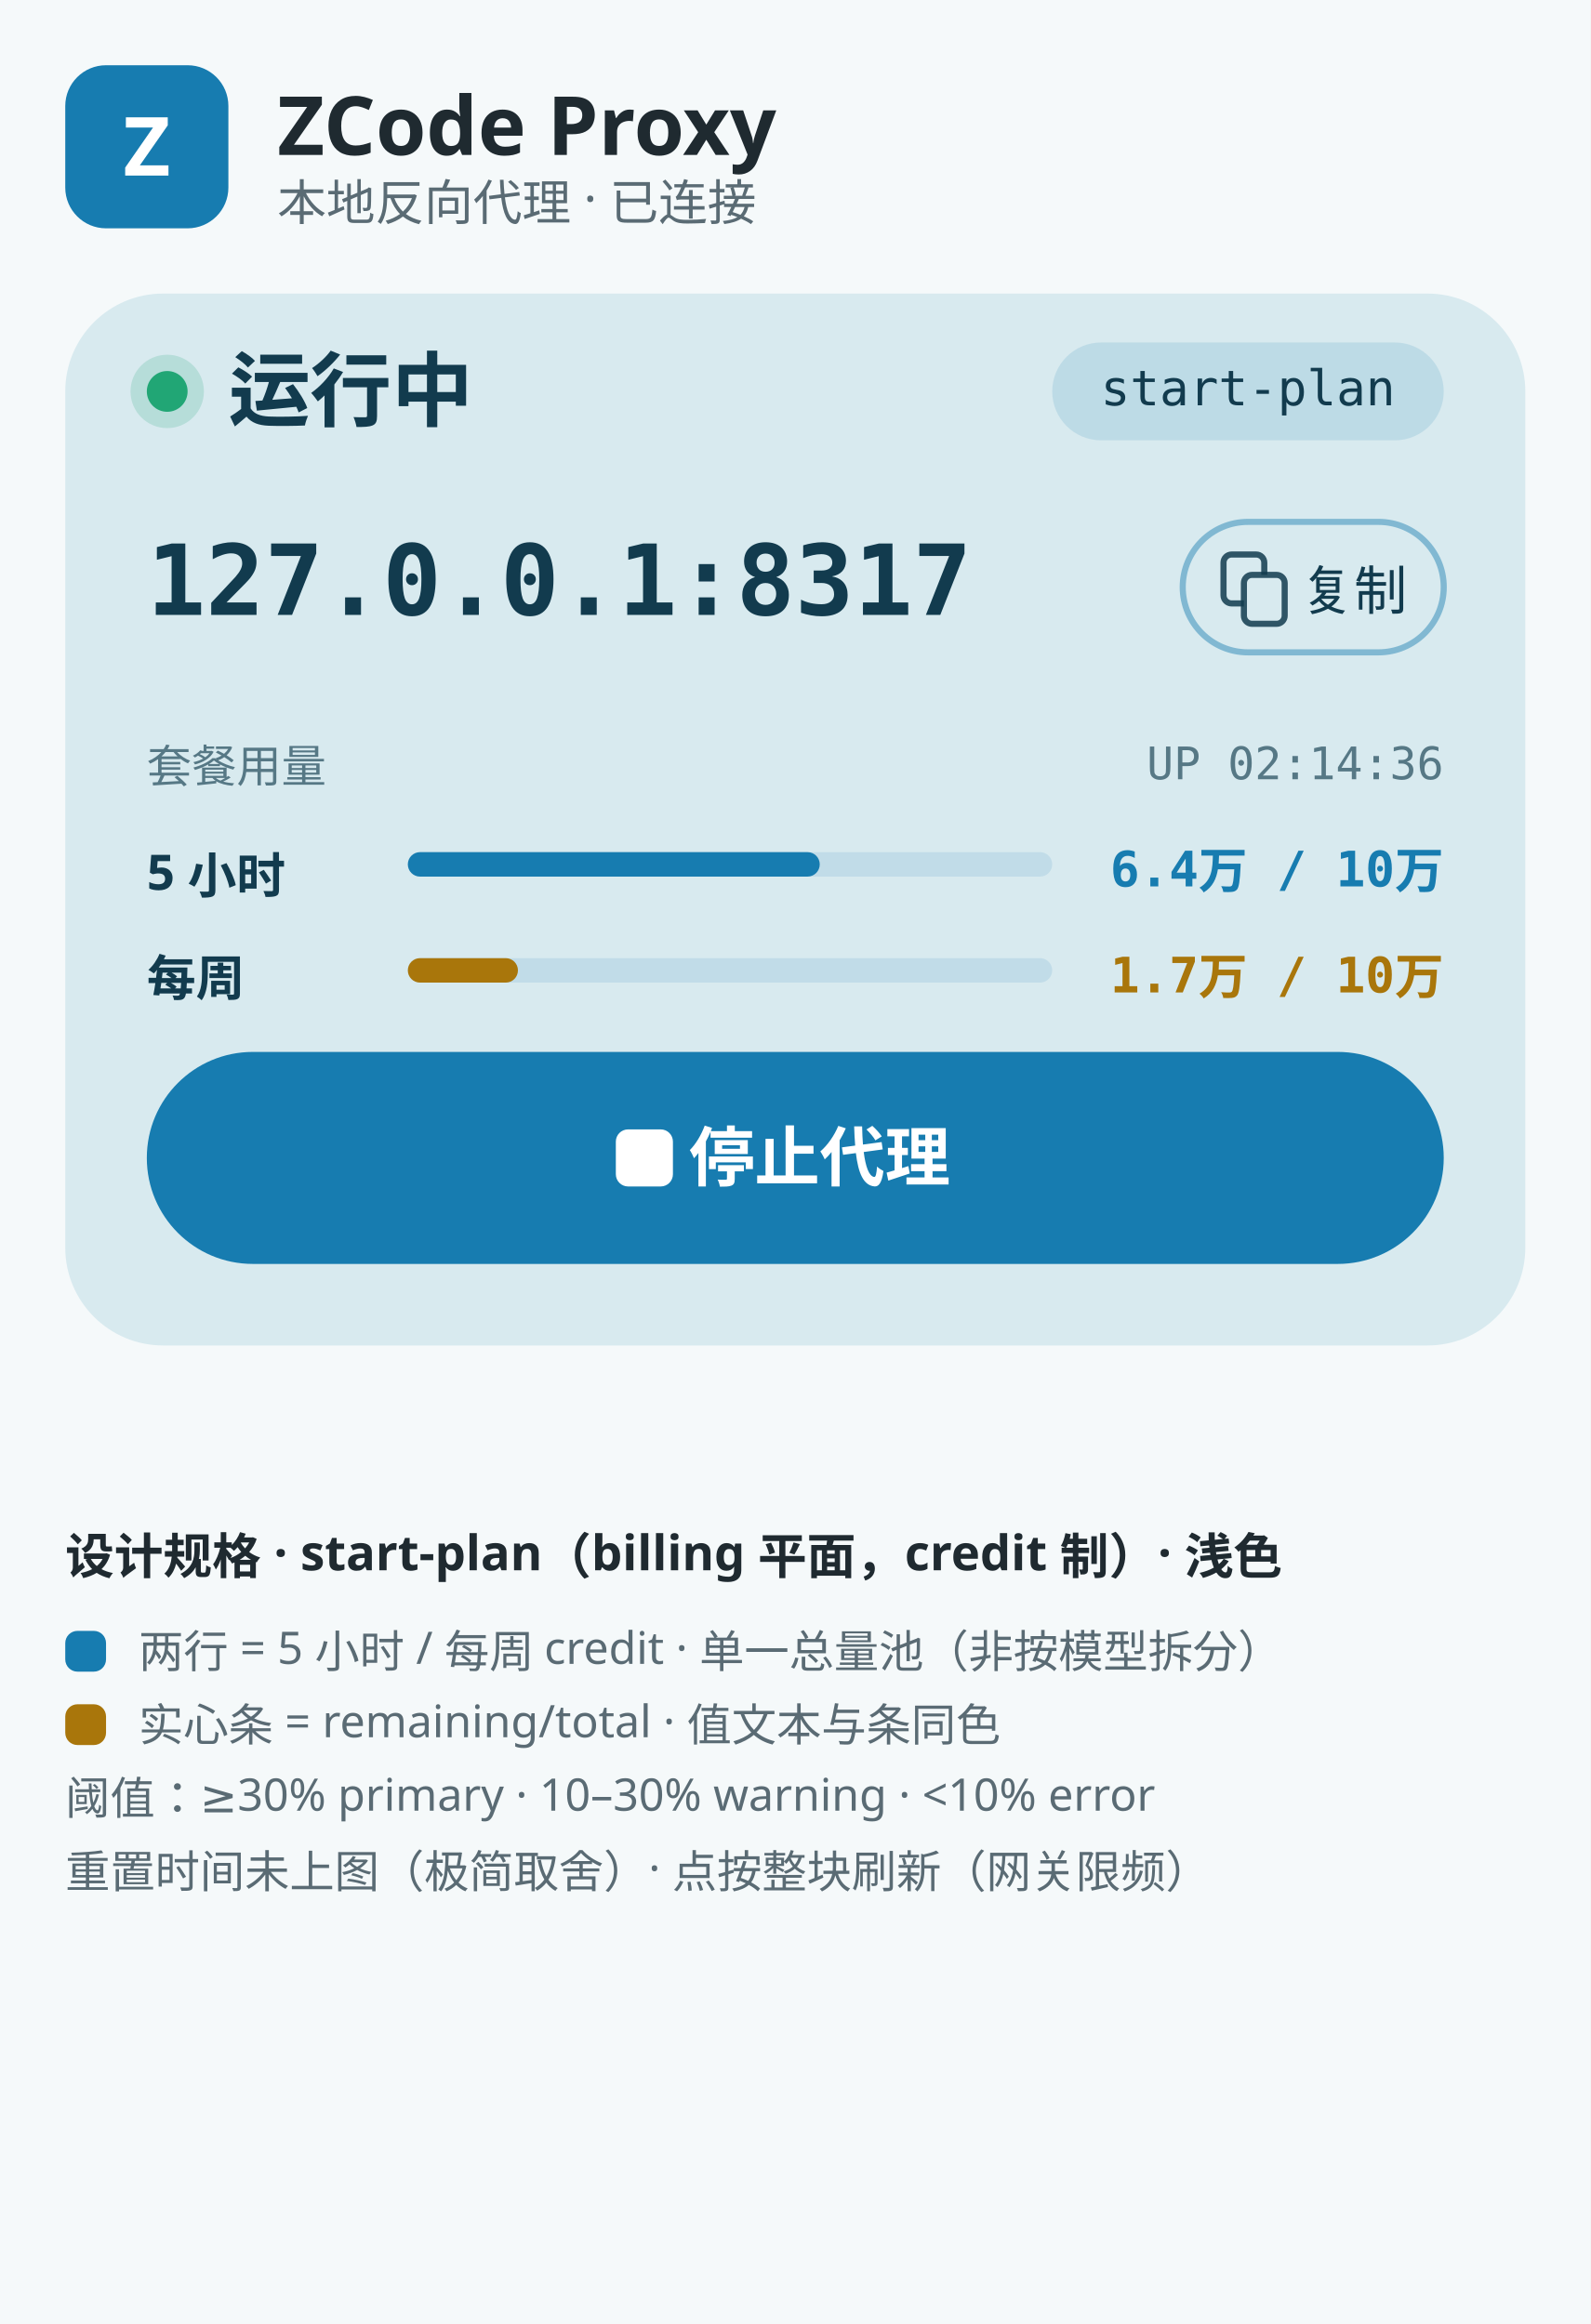
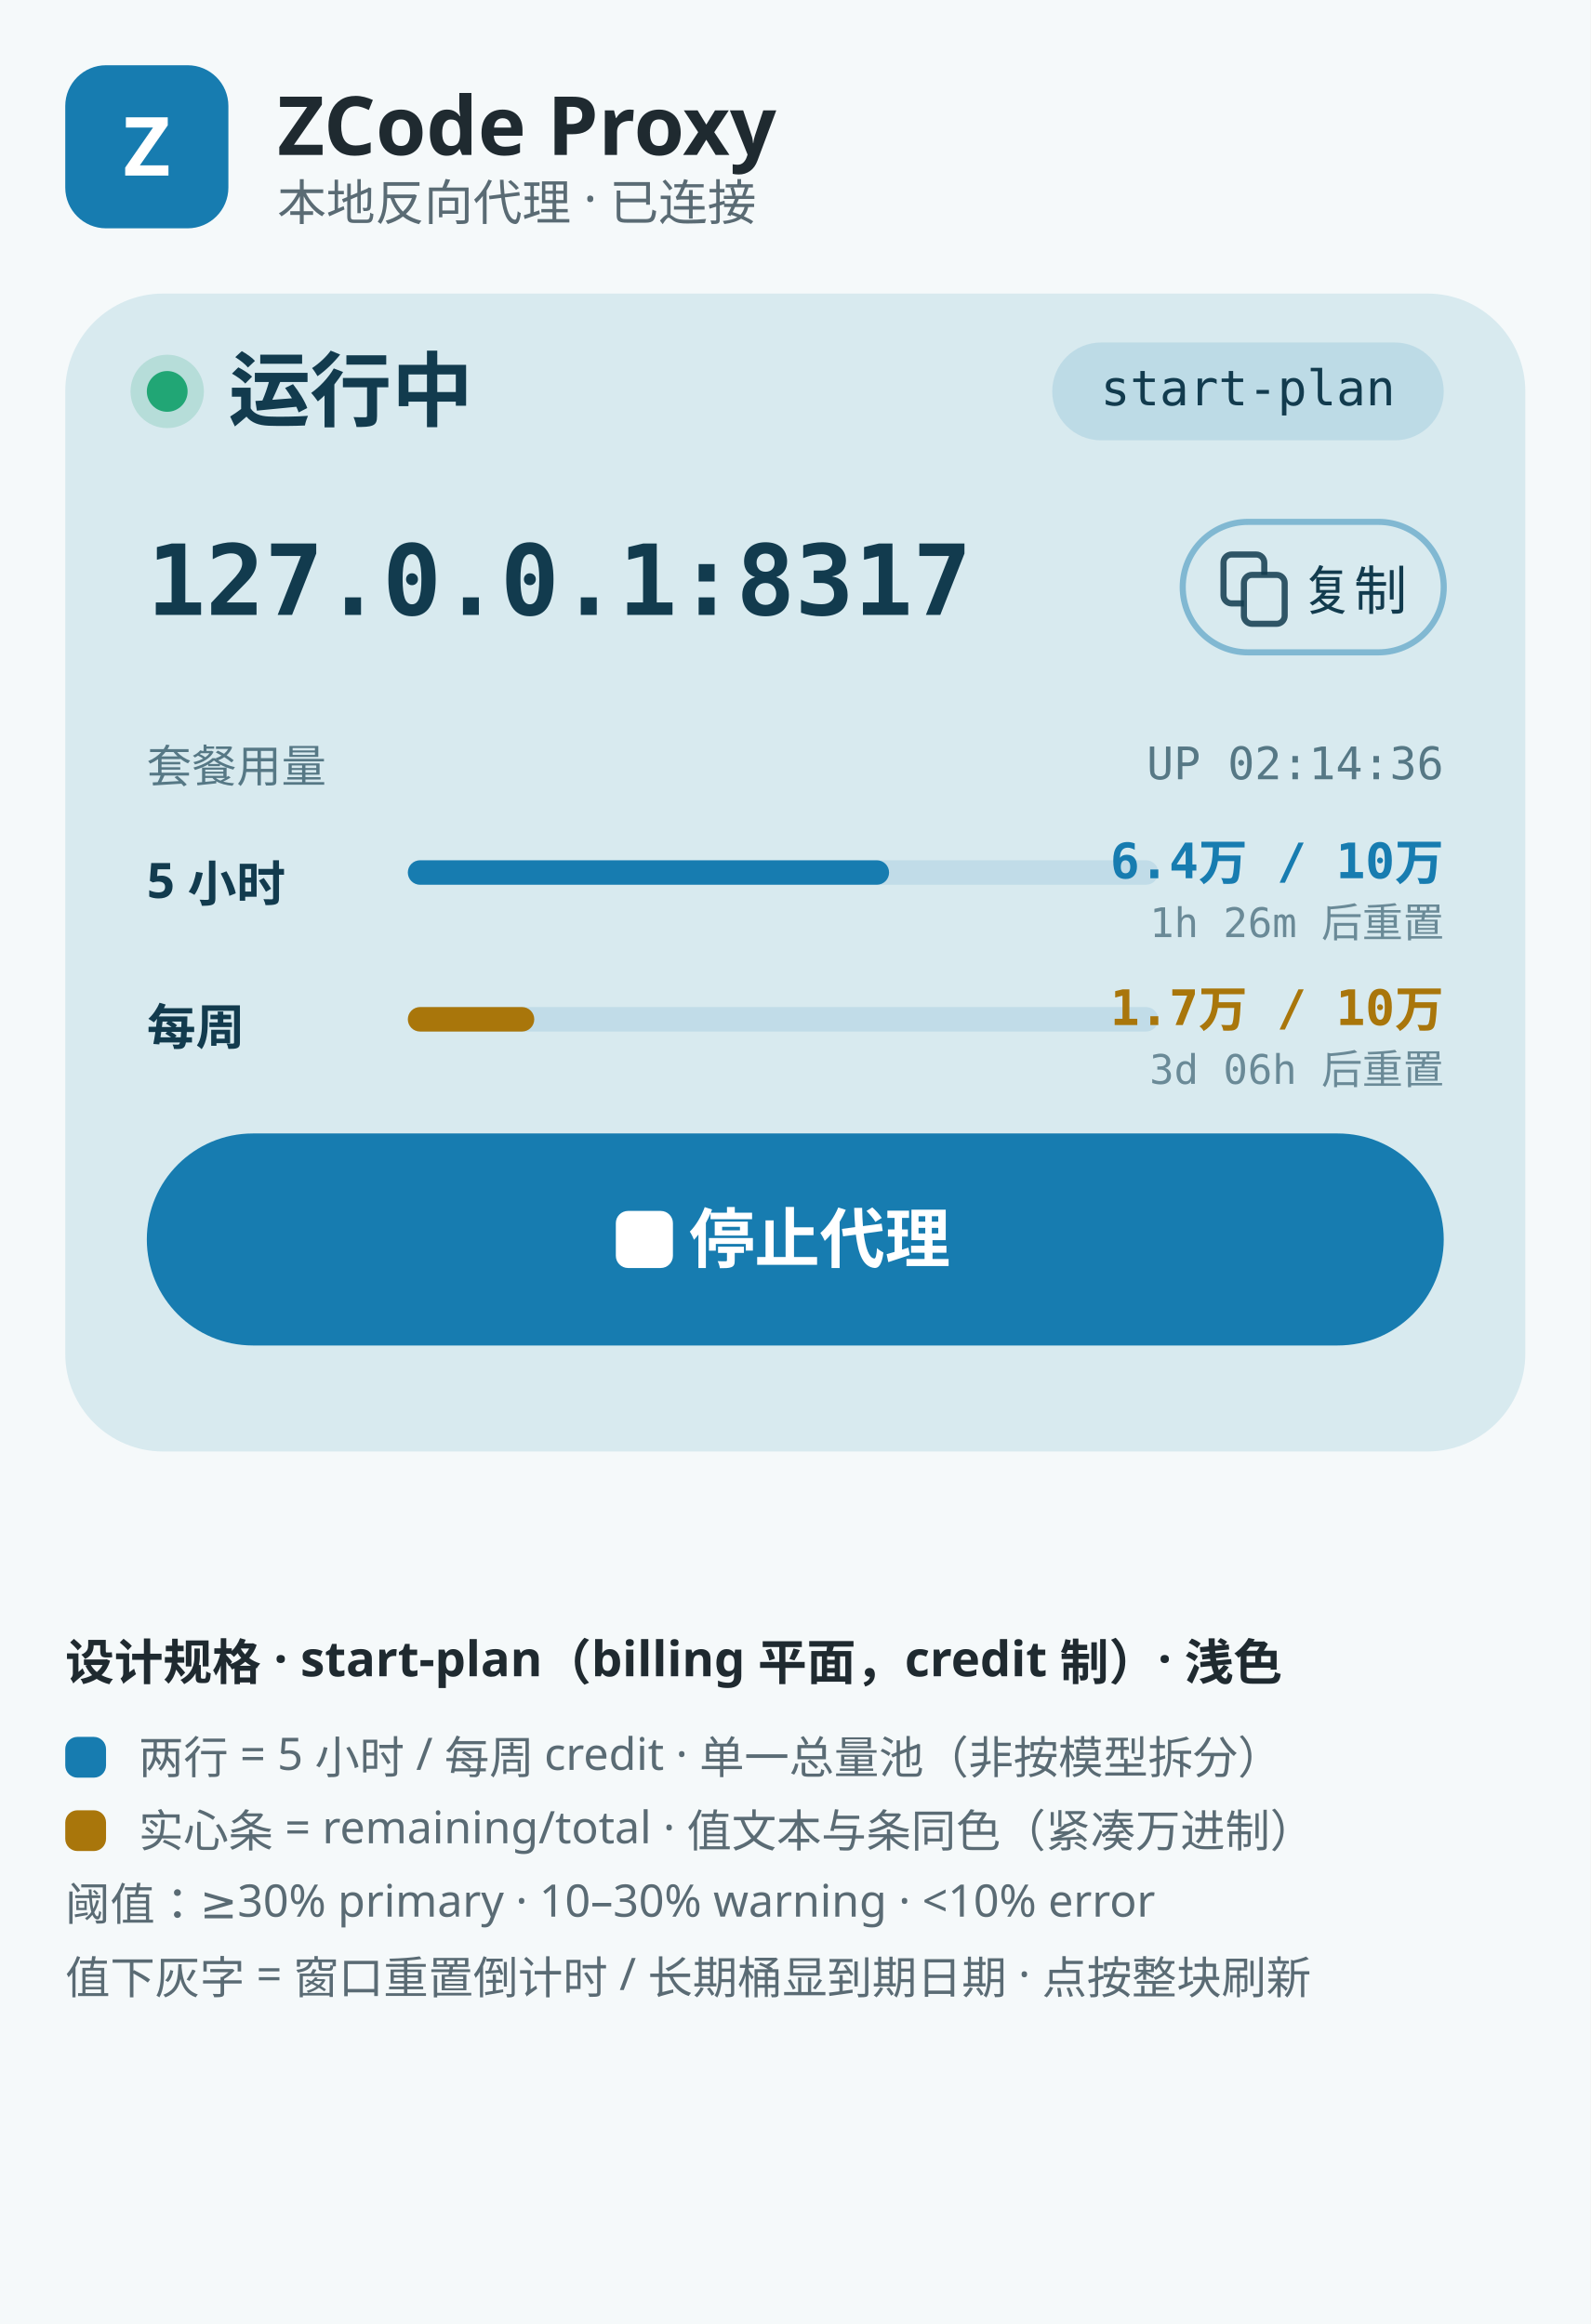
<svg xmlns="http://www.w3.org/2000/svg" width="390" height="570" viewBox="0 0 390 570" font-family="system-ui,'Segoe UI','Microsoft YaHei',sans-serif">
  <rect width="390" height="570" fill="#F5F9FA" />
  <rect x="16" y="16" width="40" height="40" rx="10" fill="#177CB0" />
  <text x="36" y="36" font-size="20" font-weight="700" fill="#FFFFFF" text-anchor="middle" dominant-baseline="middle">Z</text>
  <text x="68" y="38" font-size="20" font-weight="600" fill="#1F2A30">ZCode Proxy</text>
  <text x="68" y="54" font-size="12" fill="#5A6B74">本地反向代理 · 已连接</text>
-   <rect x="16" y="72" width="358" height="258" rx="24" fill="#D8EAEF" />
+   <rect x="16" y="72" width="358" height="284" rx="24" fill="#D8EAEF" />
  <circle cx="41" cy="96" r="9" fill="#21A675" fill-opacity="0.18" />
  <circle cx="41" cy="96" r="5" fill="#21A675" />
  <text x="56" y="96" font-size="20" font-weight="600" fill="#123B4E" dominant-baseline="middle">运行中</text>
  <rect x="258" y="84" width="96" height="24" rx="12" fill="#177CB0" fill-opacity="0.14" />
  <text x="306" y="96" font-size="12" font-family="ui-monospace,Consolas,monospace" fill="#123B4E" text-anchor="middle" dominant-baseline="middle">start-plan</text>
  <text x="36" y="144" font-size="24" font-weight="600" font-family="ui-monospace,Consolas,monospace" fill="#123B4E" dominant-baseline="middle">127.0.0.1:8317</text>
  <rect x="290" y="128" width="64" height="32" rx="16" fill="none" stroke="#177CB0" stroke-opacity="0.45" stroke-width="1.5" />
  <rect x="300" y="136" width="10" height="12" rx="2" fill="none" stroke="#123B4E" stroke-opacity="0.85" stroke-width="1.5" />
  <rect x="305" y="141" width="10" height="12" rx="2" fill="#D8EAEF" stroke="#123B4E" stroke-opacity="0.85" stroke-width="1.5" />
  <text x="332" y="145" font-size="13" fill="#123B4E" text-anchor="middle" dominant-baseline="middle">复制</text>
  <text x="36" y="188" font-size="11" fill="#123B4E" fill-opacity="0.65" dominant-baseline="middle">套餐用量</text>
  <text x="354" y="188" font-size="11" font-family="ui-monospace,Consolas,monospace" fill="#123B4E" fill-opacity="0.65" text-anchor="end" dominant-baseline="middle">UP 02:14:36</text>
-   <text x="36" y="214" font-size="12" font-weight="600" fill="#123B4E" dominant-baseline="middle">5 小时</text>
-   <rect x="100" y="209" width="158" height="6" rx="3" fill="#177CB0" fill-opacity="0.12" />
-   <rect x="100" y="209" width="101" height="6" rx="3" fill="#177CB0" />
-   <text x="354" y="214" font-size="12" font-weight="600" font-family="ui-monospace,Consolas,monospace" fill="#177CB0" text-anchor="end" dominant-baseline="middle">6.4万 / 10万</text>
-   <text x="36" y="240" font-size="12" font-weight="600" fill="#123B4E" dominant-baseline="middle">每周</text>
-   <rect x="100" y="235" width="158" height="6" rx="3" fill="#177CB0" fill-opacity="0.12" />
-   <rect x="100" y="235" width="27" height="6" rx="3" fill="#A9760B" />
-   <text x="354" y="240" font-size="12" font-weight="600" font-family="ui-monospace,Consolas,monospace" fill="#A9760B" text-anchor="end" dominant-baseline="middle">1.7万 / 10万</text>
-   <rect x="36" y="258" width="318" height="52" rx="26" fill="#177CB0" />
-   <rect x="151" y="277" width="14" height="14" rx="3" fill="#FFFFFF" />
-   <text x="201" y="284" font-size="16" font-weight="600" fill="#FFFFFF" text-anchor="middle" dominant-baseline="middle">停止代理</text>
-   <text x="16" y="386" font-size="12" font-weight="600" fill="#1F2A30">设计规格 · start-plan（billing 平面，credit 制）· 浅色</text>
-   <rect x="16" y="400" width="10" height="10" rx="3" fill="#177CB0" />
-   <text x="34" y="409" font-size="11" fill="#5A6B74">两行 = 5 小时 / 每周 credit · 单一总量池（非按模型拆分）</text>
-   <rect x="16" y="418" width="10" height="10" rx="3" fill="#A9760B" />
-   <text x="34" y="427" font-size="11" fill="#5A6B74">实心条 = remaining/total · 值文本与条同色</text>
-   <text x="16" y="445" font-size="11" fill="#5A6B74">阈值：≥30% primary · 10–30% warning · &lt;10% error</text>
-   <text x="16" y="463" font-size="11" fill="#5A6B74">重置时间未上图（极简取舍）· 点按整块刷新（网关限频）</text>
+   <text x="36" y="216" font-size="12" font-weight="600" fill="#123B4E" dominant-baseline="middle">5 小时</text>
+   <rect x="100" y="211" width="184" height="6" rx="3" fill="#177CB0" fill-opacity="0.12" />
+   <rect x="100" y="211" width="118" height="6" rx="3" fill="#177CB0" />
+   <text x="354" y="212" font-size="12" font-weight="600" font-family="ui-monospace,Consolas,monospace" fill="#177CB0" text-anchor="end" dominant-baseline="middle">6.4万 / 10万</text>
+   <text x="354" y="227" font-size="10" font-family="ui-monospace,Consolas,monospace" fill="#123B4E" fill-opacity="0.55" text-anchor="end" dominant-baseline="middle">1h 26m 后重置</text>
+   <text x="36" y="252" font-size="12" font-weight="600" fill="#123B4E" dominant-baseline="middle">每周</text>
+   <rect x="100" y="247" width="184" height="6" rx="3" fill="#177CB0" fill-opacity="0.12" />
+   <rect x="100" y="247" width="31" height="6" rx="3" fill="#A9760B" />
+   <text x="354" y="248" font-size="12" font-weight="600" font-family="ui-monospace,Consolas,monospace" fill="#A9760B" text-anchor="end" dominant-baseline="middle">1.7万 / 10万</text>
+   <text x="354" y="263" font-size="10" font-family="ui-monospace,Consolas,monospace" fill="#123B4E" fill-opacity="0.55" text-anchor="end" dominant-baseline="middle">3d 06h 后重置</text>
+   <rect x="36" y="278" width="318" height="52" rx="26" fill="#177CB0" />
+   <rect x="151" y="297" width="14" height="14" rx="3" fill="#FFFFFF" />
+   <text x="201" y="304" font-size="16" font-weight="600" fill="#FFFFFF" text-anchor="middle" dominant-baseline="middle">停止代理</text>
+   <text x="16" y="412" font-size="12" font-weight="600" fill="#1F2A30">设计规格 · start-plan（billing 平面，credit 制）· 浅色</text>
+   <rect x="16" y="426" width="10" height="10" rx="3" fill="#177CB0" />
+   <text x="34" y="435" font-size="11" fill="#5A6B74">两行 = 5 小时 / 每周 credit · 单一总量池（非按模型拆分）</text>
+   <rect x="16" y="444" width="10" height="10" rx="3" fill="#A9760B" />
+   <text x="34" y="453" font-size="11" fill="#5A6B74">实心条 = remaining/total · 值文本与条同色（紧凑万进制）</text>
+   <text x="16" y="471" font-size="11" fill="#5A6B74">阈值：≥30% primary · 10–30% warning · &lt;10% error</text>
+   <text x="16" y="489" font-size="11" fill="#5A6B74">值下灰字 = 窗口重置倒计时 / 长期桶显到期日期 · 点按整块刷新</text>
</svg>
